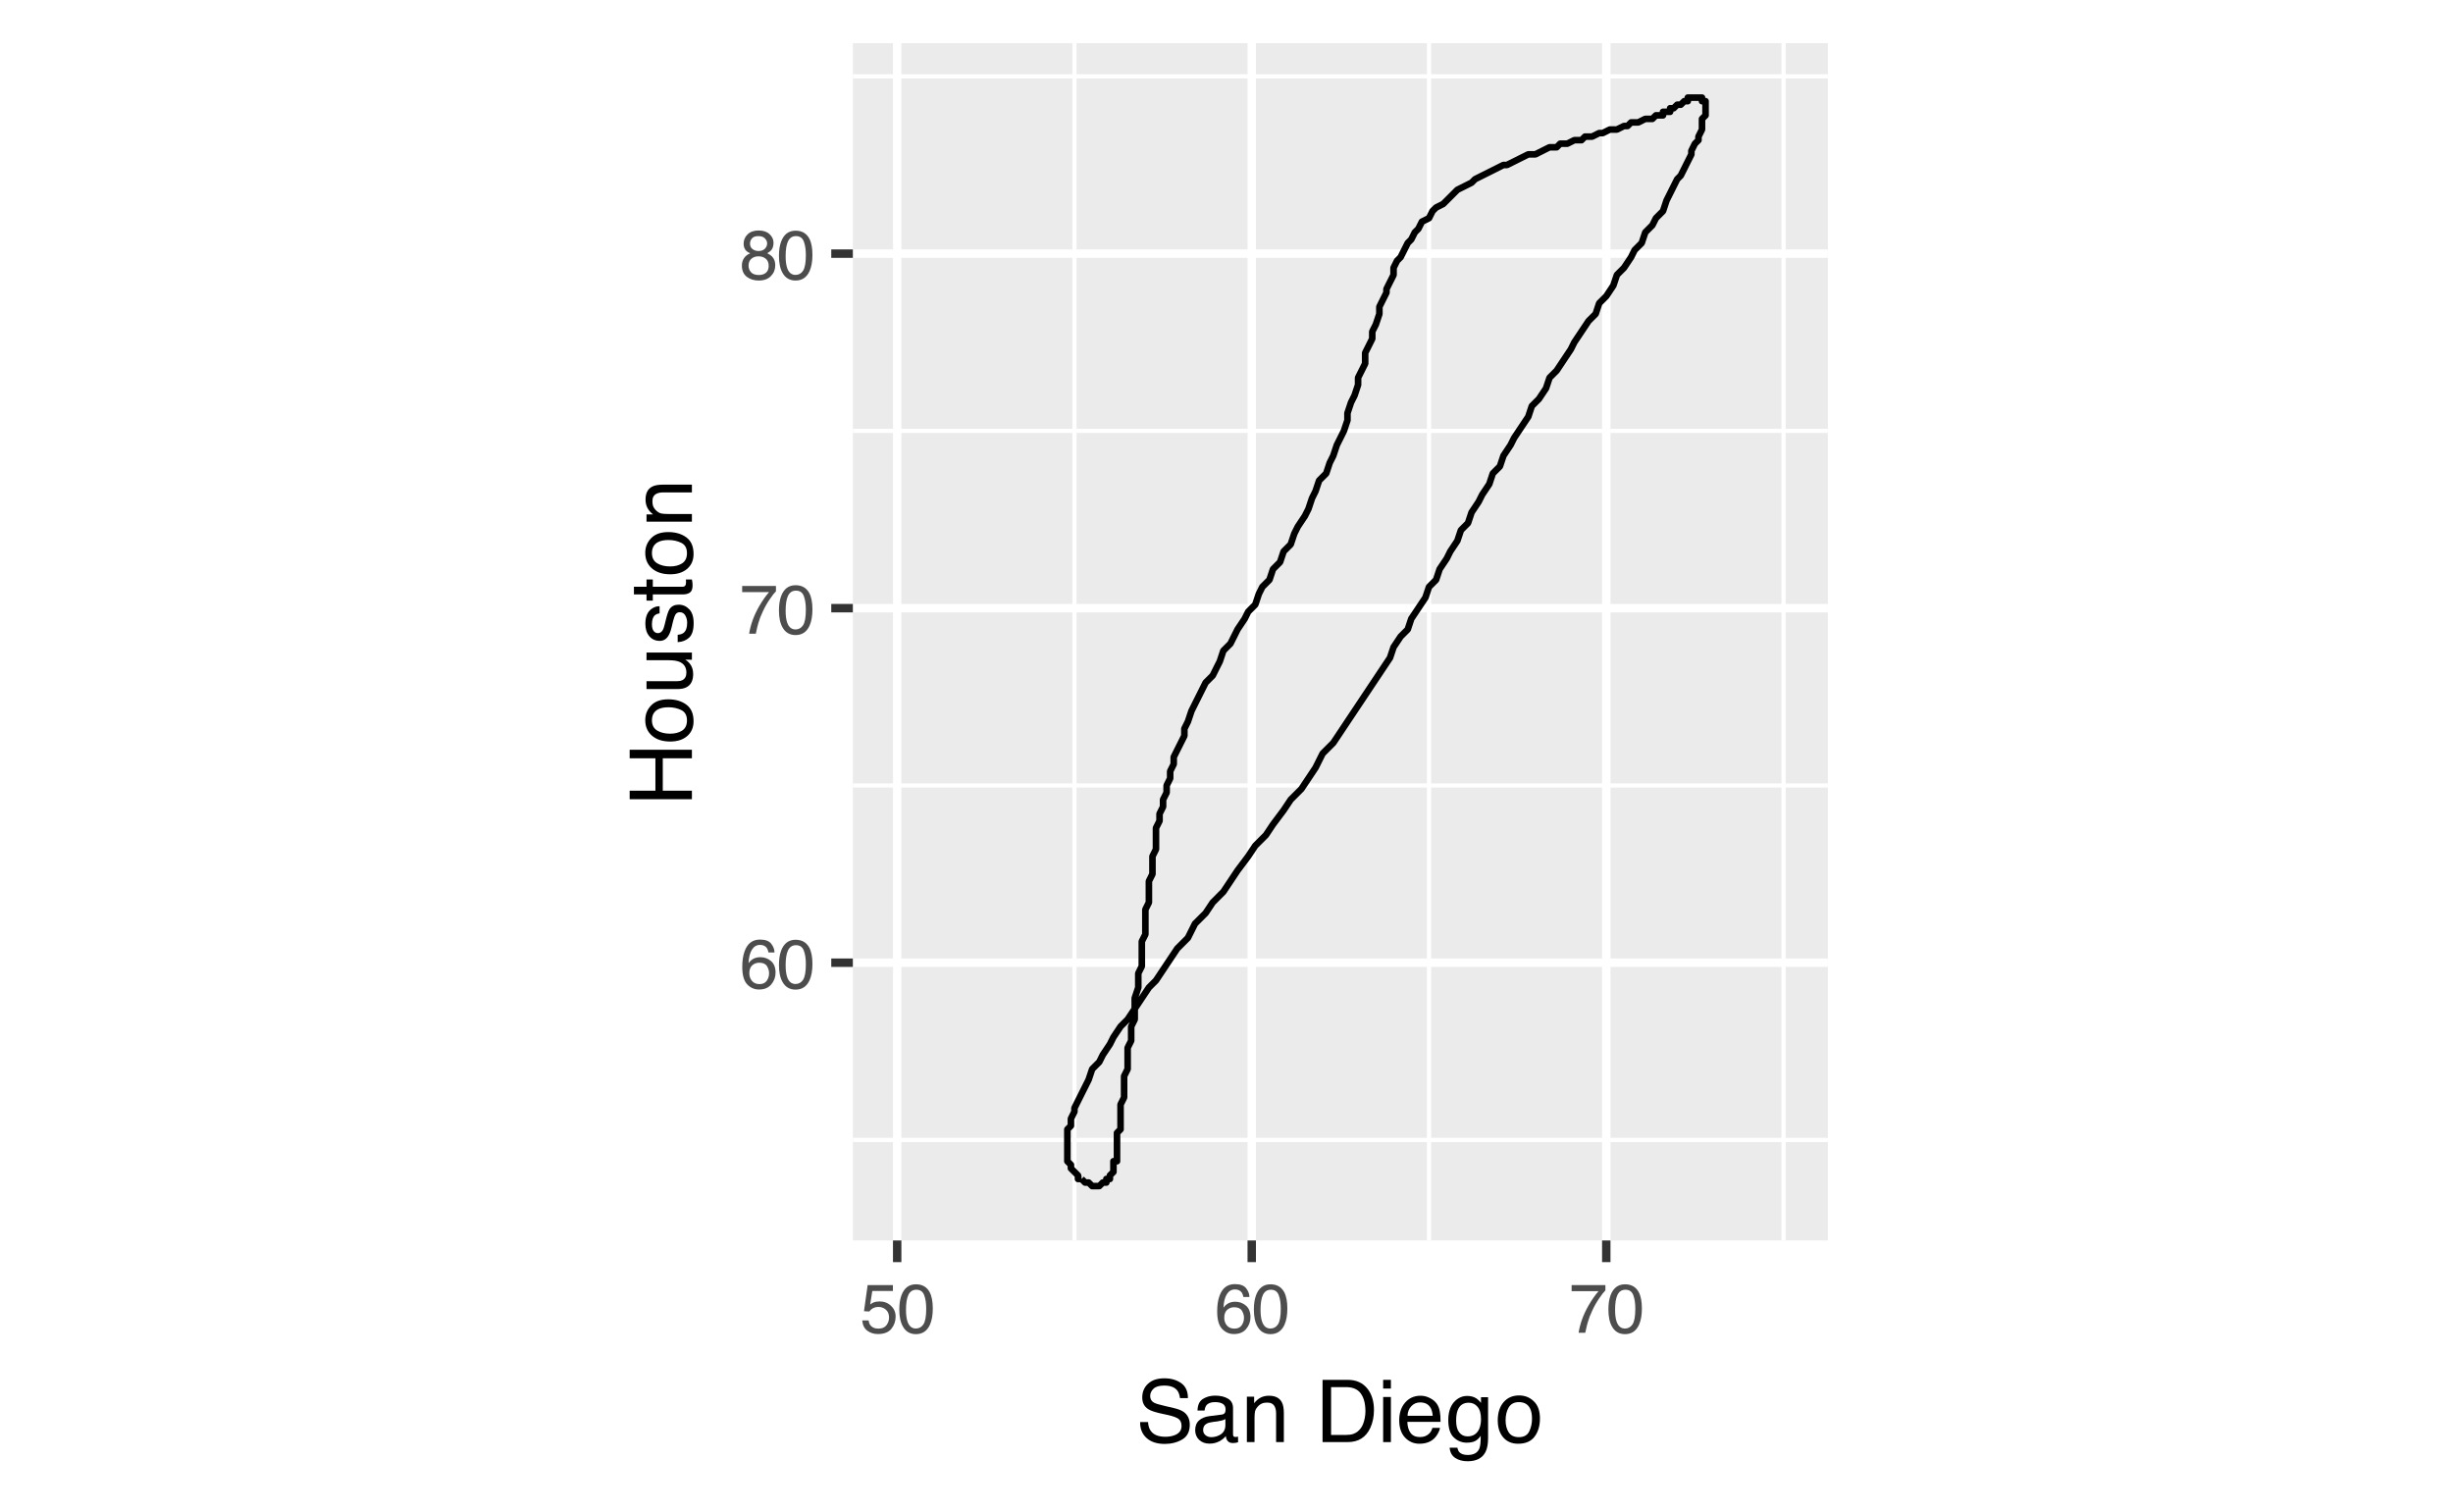
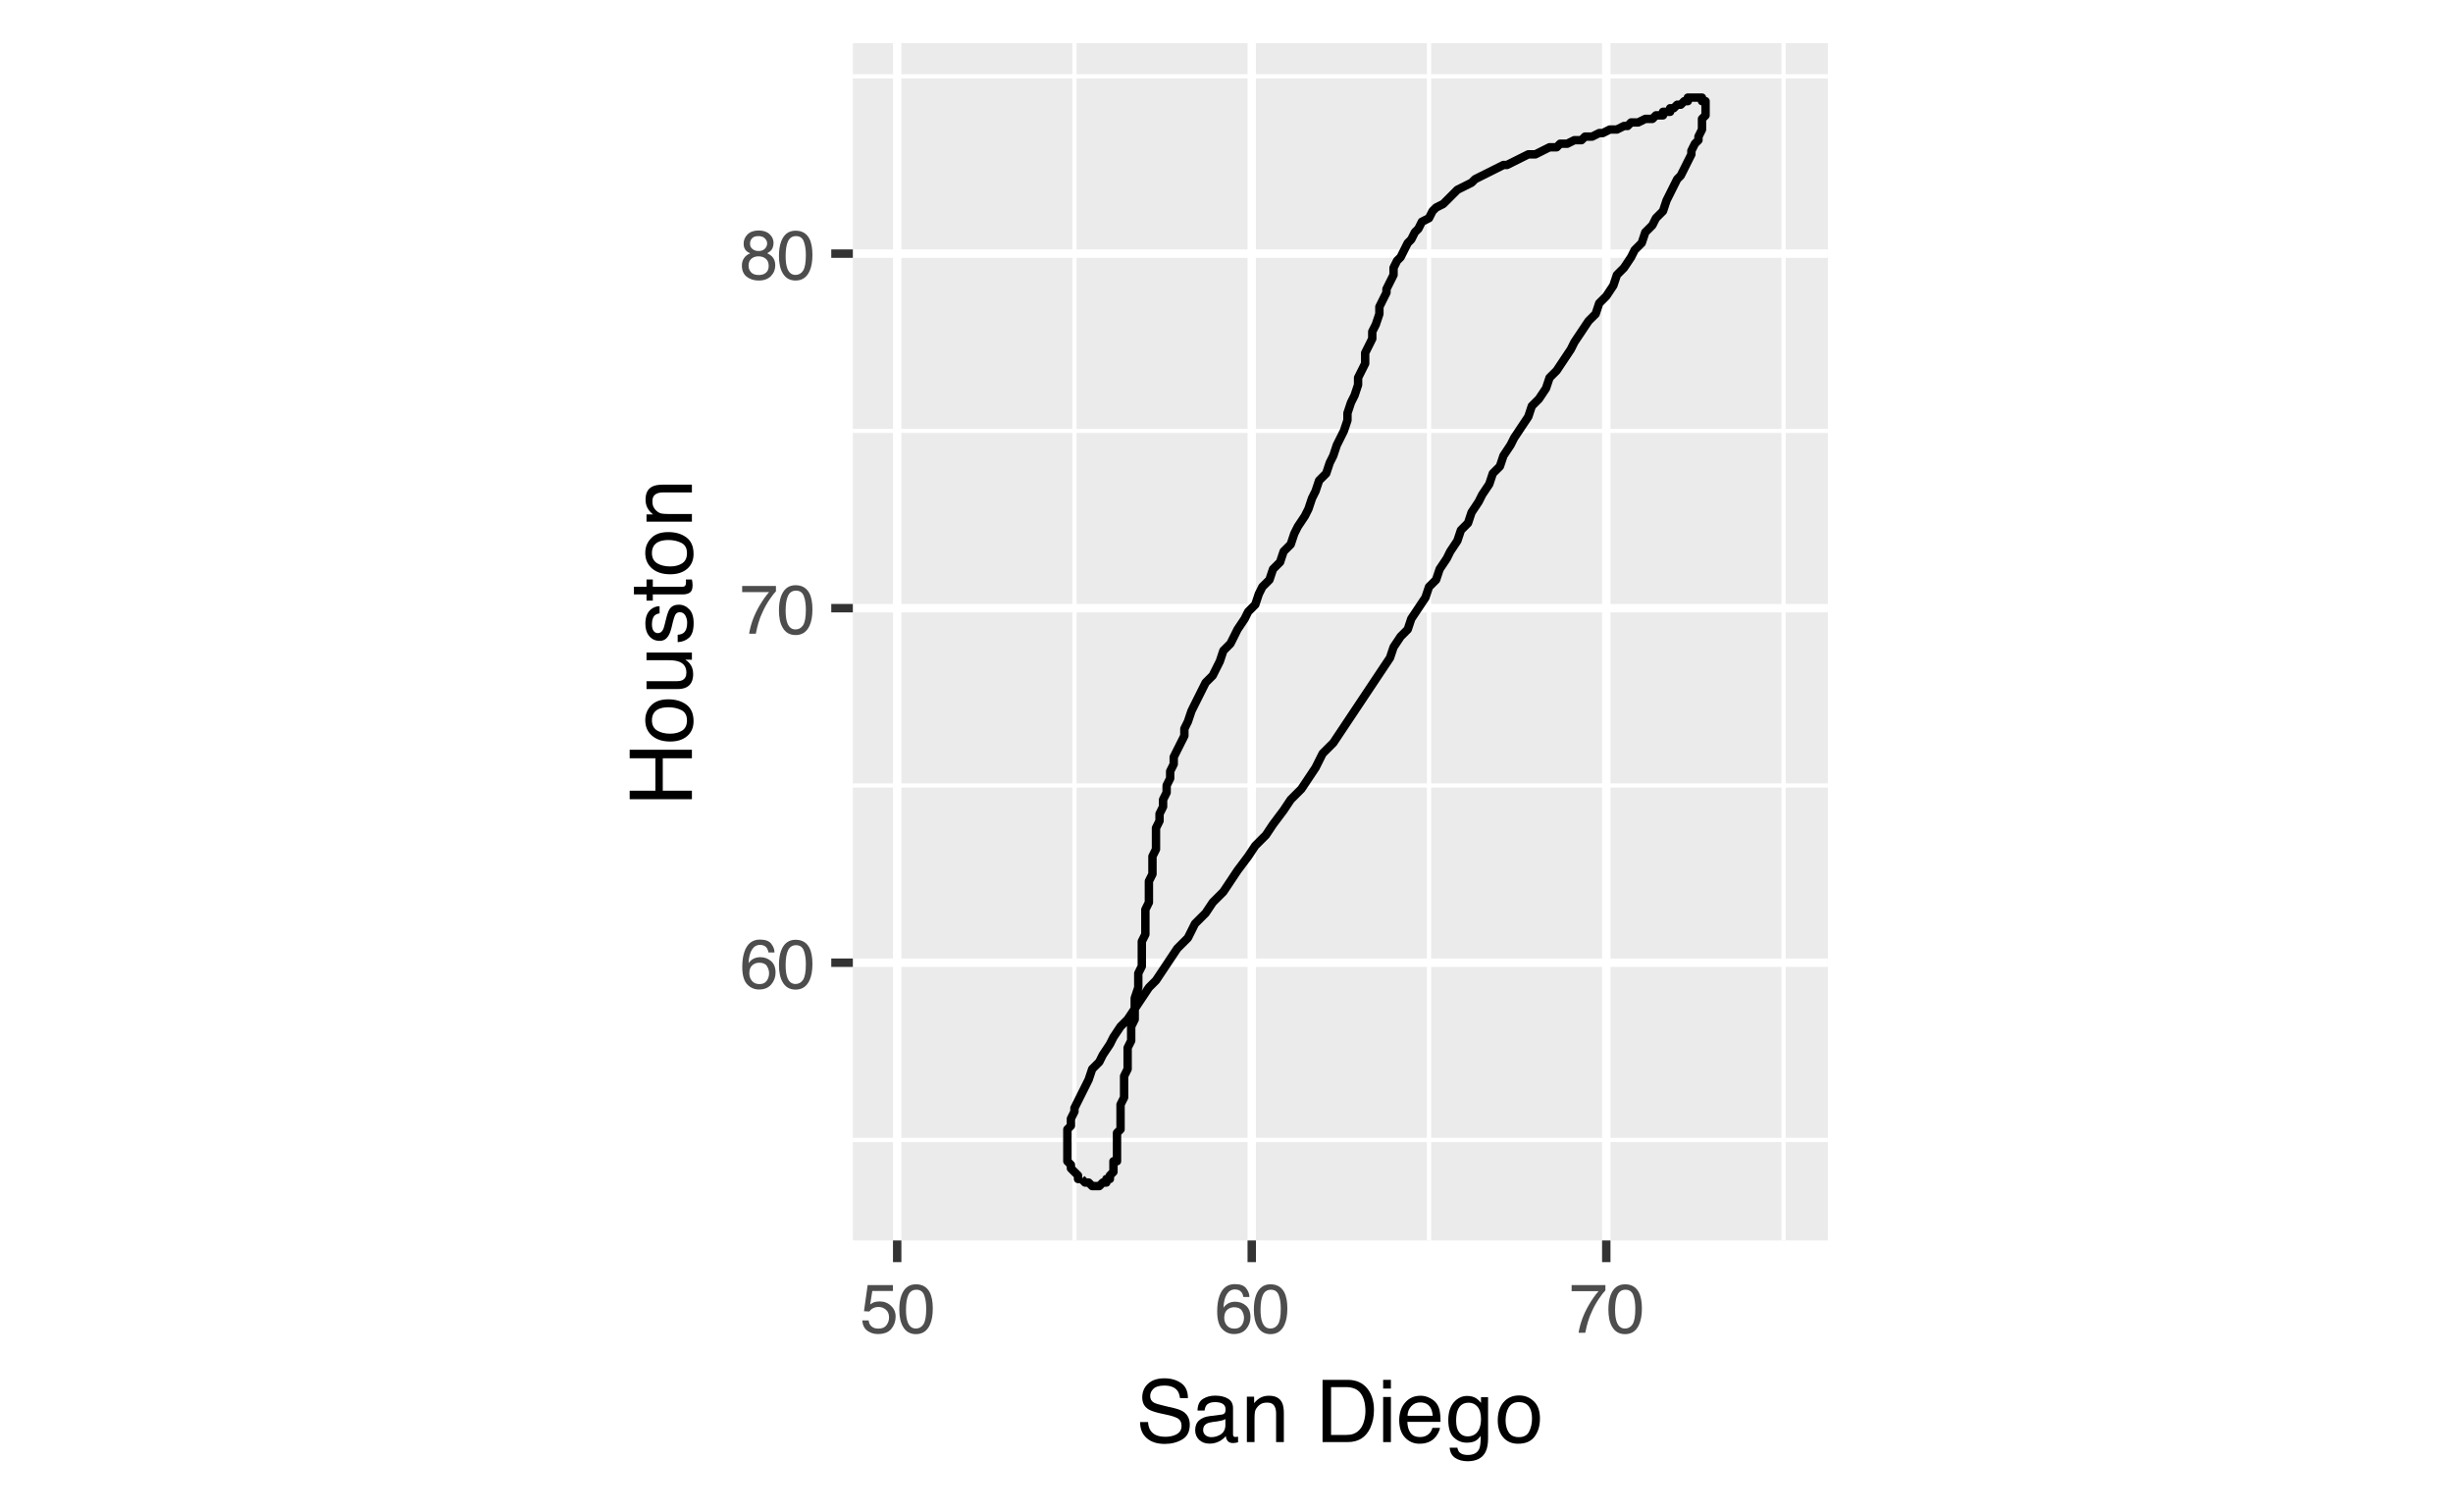
<svg xmlns="http://www.w3.org/2000/svg" xmlns:xlink="http://www.w3.org/1999/xlink" width="396" height="244" viewBox="0 0 396 244">
  <defs>
    <g>
      <g id="glyph-0-0">
        <path d="M 0.359 0 L 0.359 -8.031 L 6.734 -8.031 L 6.734 0 Z M 5.734 -1 L 5.734 -7.031 L 1.375 -7.031 L 1.375 -1 Z M 5.734 -1 " />
      </g>
      <g id="glyph-0-1">
        <path d="M 3.281 -7.859 C 4.156 -7.859 4.766 -7.629 5.109 -7.172 C 5.453 -6.723 5.625 -6.258 5.625 -5.781 L 4.656 -5.781 C 4.594 -6.094 4.5 -6.336 4.375 -6.516 C 4.133 -6.836 3.773 -7 3.297 -7 C 2.742 -7 2.305 -6.742 1.984 -6.234 C 1.66 -5.723 1.477 -4.992 1.438 -4.047 C 1.664 -4.379 1.953 -4.629 2.297 -4.797 C 2.609 -4.941 2.957 -5.016 3.344 -5.016 C 4 -5.016 4.57 -4.805 5.062 -4.391 C 5.551 -3.973 5.797 -3.348 5.797 -2.516 C 5.797 -1.797 5.562 -1.16 5.094 -0.609 C 4.633 -0.066 3.977 0.203 3.125 0.203 C 2.383 0.203 1.75 -0.07 1.219 -0.625 C 0.688 -1.188 0.422 -2.125 0.422 -3.438 C 0.422 -4.414 0.539 -5.242 0.781 -5.922 C 1.227 -7.211 2.062 -7.859 3.281 -7.859 Z M 3.203 -0.672 C 3.723 -0.672 4.109 -0.844 4.359 -1.188 C 4.617 -1.539 4.75 -1.953 4.75 -2.422 C 4.75 -2.828 4.633 -3.211 4.406 -3.578 C 4.176 -3.941 3.758 -4.125 3.156 -4.125 C 2.727 -4.125 2.352 -3.984 2.031 -3.703 C 1.719 -3.422 1.562 -2.992 1.562 -2.422 C 1.562 -1.93 1.707 -1.516 2 -1.172 C 2.289 -0.836 2.691 -0.672 3.203 -0.672 Z M 3.203 -0.672 " />
      </g>
      <g id="glyph-0-2">
        <path d="M 3.031 -7.828 C 4.039 -7.828 4.773 -7.41 5.234 -6.578 C 5.578 -5.93 5.75 -5.047 5.75 -3.922 C 5.75 -2.859 5.594 -1.977 5.281 -1.281 C 4.82 -0.281 4.07 0.219 3.031 0.219 C 2.082 0.219 1.379 -0.191 0.922 -1.016 C 0.535 -1.691 0.344 -2.609 0.344 -3.766 C 0.344 -4.648 0.457 -5.41 0.688 -6.047 C 1.125 -7.234 1.906 -7.828 3.031 -7.828 Z M 3.016 -0.688 C 3.523 -0.688 3.93 -0.91 4.234 -1.359 C 4.535 -1.816 4.688 -2.66 4.688 -3.891 C 4.688 -4.773 4.578 -5.504 4.359 -6.078 C 4.141 -6.66 3.719 -6.953 3.094 -6.953 C 2.508 -6.953 2.082 -6.676 1.812 -6.125 C 1.551 -5.582 1.422 -4.781 1.422 -3.719 C 1.422 -2.914 1.504 -2.273 1.672 -1.797 C 1.93 -1.055 2.379 -0.688 3.016 -0.688 Z M 3.016 -0.688 " />
      </g>
      <g id="glyph-0-3">
        <path d="M 5.859 -7.703 L 5.859 -6.844 C 5.609 -6.602 5.273 -6.176 4.859 -5.562 C 4.441 -4.957 4.07 -4.305 3.75 -3.609 C 3.426 -2.93 3.188 -2.312 3.031 -1.75 C 2.914 -1.383 2.773 -0.801 2.609 0 L 1.531 0 C 1.77 -1.5 2.316 -2.988 3.172 -4.469 C 3.672 -5.332 4.195 -6.082 4.75 -6.719 L 0.406 -6.719 L 0.406 -7.703 Z M 5.859 -7.703 " />
      </g>
      <g id="glyph-0-4">
        <path d="M 3.047 -4.547 C 3.484 -4.547 3.82 -4.664 4.062 -4.906 C 4.312 -5.156 4.438 -5.445 4.438 -5.781 C 4.438 -6.07 4.316 -6.336 4.078 -6.578 C 3.848 -6.828 3.492 -6.953 3.016 -6.953 C 2.535 -6.953 2.191 -6.828 1.984 -6.578 C 1.773 -6.336 1.672 -6.055 1.672 -5.734 C 1.672 -5.359 1.805 -5.066 2.078 -4.859 C 2.348 -4.648 2.672 -4.547 3.047 -4.547 Z M 3.109 -0.672 C 3.566 -0.672 3.941 -0.789 4.234 -1.031 C 4.535 -1.281 4.688 -1.648 4.688 -2.141 C 4.688 -2.648 4.531 -3.035 4.219 -3.297 C 3.914 -3.555 3.52 -3.688 3.031 -3.688 C 2.562 -3.688 2.176 -3.551 1.875 -3.281 C 1.582 -3.02 1.438 -2.648 1.438 -2.172 C 1.438 -1.766 1.57 -1.41 1.844 -1.109 C 2.113 -0.816 2.535 -0.672 3.109 -0.672 Z M 1.703 -4.172 C 1.43 -4.285 1.219 -4.422 1.062 -4.578 C 0.781 -4.867 0.641 -5.25 0.641 -5.719 C 0.641 -6.301 0.848 -6.801 1.266 -7.219 C 1.691 -7.645 2.289 -7.859 3.062 -7.859 C 3.82 -7.859 4.41 -7.66 4.828 -7.266 C 5.254 -6.867 5.469 -6.406 5.469 -5.875 C 5.469 -5.383 5.348 -4.988 5.109 -4.688 C 4.961 -4.52 4.742 -4.352 4.453 -4.188 C 4.773 -4.031 5.031 -3.859 5.219 -3.672 C 5.57 -3.305 5.75 -2.832 5.75 -2.25 C 5.75 -1.562 5.516 -0.977 5.047 -0.5 C 4.586 -0.02 3.93 0.219 3.078 0.219 C 2.316 0.219 1.672 0.016 1.141 -0.391 C 0.617 -0.805 0.359 -1.41 0.359 -2.203 C 0.359 -2.66 0.473 -3.055 0.703 -3.391 C 0.93 -3.734 1.266 -3.992 1.703 -4.172 Z M 1.703 -4.172 " />
      </g>
      <g id="glyph-0-5">
        <path d="M 1.391 -2 C 1.453 -1.438 1.711 -1.047 2.172 -0.828 C 2.398 -0.723 2.664 -0.672 2.969 -0.672 C 3.551 -0.672 3.984 -0.852 4.266 -1.219 C 4.547 -1.594 4.688 -2.008 4.688 -2.469 C 4.688 -3.008 4.52 -3.426 4.188 -3.719 C 3.852 -4.02 3.457 -4.172 3 -4.172 C 2.656 -4.172 2.359 -4.102 2.109 -3.969 C 1.867 -3.844 1.664 -3.664 1.5 -3.438 L 0.641 -3.484 L 1.234 -7.703 L 5.312 -7.703 L 5.312 -6.75 L 1.984 -6.75 L 1.641 -4.578 C 1.828 -4.711 2.004 -4.816 2.172 -4.891 C 2.461 -5.004 2.797 -5.062 3.172 -5.062 C 3.891 -5.062 4.5 -4.828 5 -4.359 C 5.5 -3.898 5.75 -3.316 5.75 -2.609 C 5.75 -1.867 5.52 -1.211 5.062 -0.641 C 4.602 -0.078 3.875 0.203 2.875 0.203 C 2.238 0.203 1.676 0.023 1.188 -0.328 C 0.695 -0.691 0.422 -1.25 0.359 -2 Z M 1.391 -2 " />
      </g>
      <g id="glyph-1-0">
        <path d="M 0.453 0 L 0.453 -10.047 L 8.422 -10.047 L 8.422 0 Z M 7.172 -1.266 L 7.172 -8.781 L 1.703 -8.781 L 1.703 -1.266 Z M 7.172 -1.266 " />
      </g>
      <g id="glyph-1-1">
        <path d="M 1.953 -3.234 C 1.984 -2.672 2.117 -2.211 2.359 -1.859 C 2.805 -1.191 3.602 -0.859 4.75 -0.859 C 5.258 -0.859 5.723 -0.93 6.141 -1.078 C 6.953 -1.359 7.359 -1.863 7.359 -2.594 C 7.359 -3.133 7.188 -3.523 6.844 -3.766 C 6.5 -3.992 5.957 -4.191 5.219 -4.359 L 3.859 -4.656 C 2.961 -4.863 2.332 -5.086 1.969 -5.328 C 1.332 -5.742 1.016 -6.367 1.016 -7.203 C 1.016 -8.109 1.328 -8.848 1.953 -9.422 C 2.578 -10.004 3.457 -10.297 4.594 -10.297 C 5.656 -10.297 6.551 -10.039 7.281 -9.531 C 8.02 -9.02 8.391 -8.207 8.391 -7.094 L 7.109 -7.094 C 7.035 -7.633 6.891 -8.047 6.672 -8.328 C 6.254 -8.859 5.551 -9.125 4.562 -9.125 C 3.758 -9.125 3.18 -8.953 2.828 -8.609 C 2.473 -8.273 2.297 -7.883 2.297 -7.438 C 2.297 -6.945 2.504 -6.586 2.922 -6.359 C 3.191 -6.211 3.801 -6.031 4.75 -5.812 L 6.156 -5.484 C 6.832 -5.328 7.352 -5.117 7.719 -4.859 C 8.363 -4.391 8.688 -3.707 8.688 -2.812 C 8.688 -1.695 8.281 -0.898 7.469 -0.422 C 6.656 0.055 5.719 0.297 4.656 0.297 C 3.406 0.297 2.426 -0.02 1.719 -0.656 C 1.008 -1.289 0.66 -2.148 0.672 -3.234 Z M 4.703 -10.312 Z M 4.703 -10.312 " />
      </g>
      <g id="glyph-1-2">
        <path d="M 1.844 -1.953 C 1.844 -1.598 1.973 -1.316 2.234 -1.109 C 2.492 -0.898 2.801 -0.797 3.156 -0.797 C 3.594 -0.797 4.016 -0.895 4.422 -1.094 C 5.098 -1.426 5.438 -1.973 5.438 -2.734 L 5.438 -3.719 C 5.289 -3.625 5.098 -3.547 4.859 -3.484 C 4.617 -3.422 4.383 -3.375 4.156 -3.344 L 3.422 -3.25 C 2.973 -3.195 2.633 -3.102 2.406 -2.969 C 2.031 -2.758 1.844 -2.422 1.844 -1.953 Z M 4.828 -4.438 C 5.109 -4.469 5.297 -4.586 5.391 -4.797 C 5.441 -4.898 5.469 -5.055 5.469 -5.266 C 5.469 -5.68 5.316 -5.984 5.016 -6.172 C 4.723 -6.359 4.301 -6.453 3.75 -6.453 C 3.102 -6.453 2.645 -6.281 2.375 -5.938 C 2.227 -5.75 2.129 -5.469 2.078 -5.094 L 0.938 -5.094 C 0.957 -5.988 1.25 -6.613 1.812 -6.969 C 2.375 -7.32 3.031 -7.5 3.781 -7.5 C 4.633 -7.5 5.332 -7.332 5.875 -7 C 6.406 -6.676 6.672 -6.164 6.672 -5.469 L 6.672 -1.266 C 6.672 -1.129 6.695 -1.02 6.75 -0.938 C 6.801 -0.863 6.91 -0.828 7.078 -0.828 C 7.141 -0.828 7.203 -0.832 7.266 -0.844 C 7.336 -0.852 7.41 -0.863 7.484 -0.875 L 7.484 0.031 C 7.297 0.082 7.148 0.113 7.047 0.125 C 6.941 0.145 6.805 0.156 6.641 0.156 C 6.211 0.156 5.906 0.004 5.719 -0.297 C 5.613 -0.453 5.539 -0.676 5.5 -0.969 C 5.25 -0.645 4.891 -0.359 4.422 -0.109 C 3.953 0.129 3.438 0.25 2.875 0.25 C 2.195 0.25 1.641 0.047 1.203 -0.359 C 0.773 -0.773 0.562 -1.297 0.562 -1.922 C 0.562 -2.598 0.77 -3.125 1.188 -3.5 C 1.613 -3.875 2.172 -4.102 2.859 -4.188 Z M 3.812 -7.5 Z M 3.812 -7.5 " />
      </g>
      <g id="glyph-1-3">
        <path d="M 0.906 -7.328 L 2.078 -7.328 L 2.078 -6.281 C 2.422 -6.707 2.785 -7.016 3.172 -7.203 C 3.555 -7.391 3.988 -7.484 4.469 -7.484 C 5.5 -7.484 6.195 -7.125 6.562 -6.406 C 6.77 -6 6.875 -5.43 6.875 -4.703 L 6.875 0 L 5.625 0 L 5.625 -4.609 C 5.625 -5.055 5.555 -5.414 5.422 -5.688 C 5.203 -6.145 4.805 -6.375 4.234 -6.375 C 3.941 -6.375 3.703 -6.348 3.516 -6.297 C 3.18 -6.191 2.883 -5.988 2.625 -5.688 C 2.414 -5.445 2.281 -5.195 2.219 -4.938 C 2.164 -4.676 2.141 -4.305 2.141 -3.828 L 2.141 0 L 0.906 0 Z M 3.797 -7.5 Z M 3.797 -7.5 " />
      </g>
      <g id="glyph-1-4">
</g>
      <g id="glyph-1-5">
        <path d="M 4.922 -1.156 C 5.379 -1.156 5.758 -1.207 6.062 -1.312 C 6.582 -1.488 7.016 -1.828 7.359 -2.328 C 7.629 -2.734 7.82 -3.254 7.938 -3.891 C 8.008 -4.266 8.047 -4.613 8.047 -4.938 C 8.047 -6.188 7.797 -7.156 7.297 -7.844 C 6.805 -8.531 6.008 -8.875 4.906 -8.875 L 2.5 -8.875 L 2.5 -1.156 Z M 1.125 -10.047 L 5.203 -10.047 C 6.578 -10.047 7.645 -9.555 8.406 -8.578 C 9.082 -7.691 9.422 -6.555 9.422 -5.172 C 9.422 -4.109 9.223 -3.145 8.828 -2.281 C 8.117 -0.758 6.906 0 5.188 0 L 1.125 0 Z M 1.125 -10.047 " />
      </g>
      <g id="glyph-1-6">
        <path d="M 0.906 -7.281 L 2.156 -7.281 L 2.156 0 L 0.906 0 Z M 0.906 -10.047 L 2.156 -10.047 L 2.156 -8.641 L 0.906 -8.641 Z M 0.906 -10.047 " />
      </g>
      <g id="glyph-1-7">
        <path d="M 3.953 -7.484 C 4.473 -7.484 4.973 -7.359 5.453 -7.109 C 5.941 -6.867 6.316 -6.555 6.578 -6.172 C 6.828 -5.805 6.988 -5.375 7.062 -4.875 C 7.133 -4.539 7.172 -4.004 7.172 -3.266 L 1.812 -3.266 C 1.832 -2.523 2.004 -1.93 2.328 -1.484 C 2.66 -1.035 3.172 -0.812 3.859 -0.812 C 4.504 -0.812 5.02 -1.02 5.406 -1.438 C 5.625 -1.688 5.773 -1.973 5.859 -2.297 L 7.078 -2.297 C 7.047 -2.023 6.938 -1.723 6.75 -1.391 C 6.57 -1.066 6.375 -0.801 6.156 -0.594 C 5.781 -0.227 5.316 0.02 4.766 0.156 C 4.473 0.227 4.141 0.266 3.766 0.266 C 2.848 0.266 2.07 -0.066 1.438 -0.734 C 0.812 -1.398 0.5 -2.328 0.5 -3.516 C 0.5 -4.691 0.816 -5.645 1.453 -6.375 C 2.086 -7.113 2.922 -7.484 3.953 -7.484 Z M 5.906 -4.25 C 5.863 -4.781 5.75 -5.207 5.562 -5.531 C 5.227 -6.113 4.664 -6.406 3.875 -6.406 C 3.312 -6.406 2.836 -6.203 2.453 -5.797 C 2.066 -5.391 1.863 -4.875 1.844 -4.25 Z M 3.828 -7.5 Z M 3.828 -7.5 " />
      </g>
      <g id="glyph-1-8">
        <path d="M 3.484 -7.453 C 4.055 -7.453 4.555 -7.312 4.984 -7.031 C 5.223 -6.863 5.461 -6.629 5.703 -6.328 L 5.703 -7.25 L 6.844 -7.25 L 6.844 -0.594 C 6.844 0.332 6.703 1.066 6.422 1.609 C 5.91 2.598 4.945 3.094 3.531 3.094 C 2.75 3.094 2.086 2.914 1.547 2.562 C 1.004 2.207 0.703 1.656 0.641 0.906 L 1.891 0.906 C 1.953 1.238 2.07 1.492 2.25 1.672 C 2.531 1.941 2.969 2.078 3.562 2.078 C 4.508 2.078 5.129 1.742 5.422 1.078 C 5.586 0.691 5.664 -0.004 5.656 -1.016 C 5.406 -0.641 5.109 -0.359 4.766 -0.172 C 4.422 0.004 3.961 0.094 3.391 0.094 C 2.598 0.094 1.906 -0.188 1.312 -0.75 C 0.719 -1.312 0.422 -2.242 0.422 -3.547 C 0.422 -4.773 0.719 -5.734 1.312 -6.422 C 1.914 -7.109 2.641 -7.453 3.484 -7.453 Z M 5.703 -3.688 C 5.703 -4.594 5.516 -5.266 5.141 -5.703 C 4.766 -6.141 4.289 -6.359 3.719 -6.359 C 2.844 -6.359 2.25 -5.953 1.938 -5.141 C 1.77 -4.711 1.688 -4.148 1.688 -3.453 C 1.688 -2.617 1.852 -1.988 2.188 -1.562 C 2.52 -1.133 2.969 -0.922 3.531 -0.922 C 4.414 -0.922 5.039 -1.316 5.406 -2.109 C 5.602 -2.566 5.703 -3.094 5.703 -3.688 Z M 3.625 -7.5 Z M 3.625 -7.5 " />
      </g>
      <g id="glyph-1-9">
        <path d="M 3.812 -0.797 C 4.625 -0.797 5.18 -1.102 5.484 -1.719 C 5.785 -2.332 5.938 -3.02 5.938 -3.781 C 5.938 -4.469 5.828 -5.023 5.609 -5.453 C 5.266 -6.117 4.672 -6.453 3.828 -6.453 C 3.066 -6.453 2.516 -6.164 2.172 -5.594 C 1.836 -5.02 1.672 -4.328 1.672 -3.516 C 1.672 -2.742 1.836 -2.098 2.172 -1.578 C 2.516 -1.055 3.062 -0.797 3.812 -0.797 Z M 3.859 -7.531 C 4.797 -7.531 5.586 -7.211 6.234 -6.578 C 6.891 -5.953 7.219 -5.031 7.219 -3.812 C 7.219 -2.633 6.93 -1.66 6.359 -0.891 C 5.785 -0.117 4.895 0.266 3.688 0.266 C 2.688 0.266 1.891 -0.07 1.297 -0.75 C 0.703 -1.438 0.406 -2.352 0.406 -3.5 C 0.406 -4.727 0.719 -5.707 1.344 -6.438 C 1.969 -7.164 2.805 -7.531 3.859 -7.531 Z M 3.812 -7.5 Z M 3.812 -7.5 " />
      </g>
      <g id="glyph-2-0">
        <path d="M 0 -0.453 L -10.047 -0.453 L -10.047 -8.422 L 0 -8.422 Z M -1.266 -7.172 L -8.781 -7.172 L -8.781 -1.703 L -1.266 -1.703 Z M -1.266 -7.172 " />
      </g>
      <g id="glyph-2-1">
        <path d="M -10.047 -1.094 L -10.047 -2.469 L -5.891 -2.469 L -5.891 -7.703 L -10.047 -7.703 L -10.047 -9.078 L 0 -9.078 L 0 -7.703 L -4.703 -7.703 L -4.703 -2.469 L 0 -2.469 L 0 -1.094 Z M -10.047 -1.094 " />
      </g>
      <g id="glyph-2-2">
        <path d="M -0.797 -3.812 C -0.797 -4.625 -1.102 -5.18 -1.719 -5.484 C -2.332 -5.785 -3.02 -5.938 -3.781 -5.938 C -4.469 -5.938 -5.023 -5.828 -5.453 -5.609 C -6.117 -5.266 -6.453 -4.672 -6.453 -3.828 C -6.453 -3.066 -6.164 -2.516 -5.594 -2.172 C -5.02 -1.836 -4.328 -1.672 -3.516 -1.672 C -2.742 -1.672 -2.098 -1.836 -1.578 -2.172 C -1.055 -2.516 -0.797 -3.062 -0.797 -3.812 Z M -7.531 -3.859 C -7.531 -4.797 -7.211 -5.586 -6.578 -6.234 C -5.953 -6.891 -5.031 -7.219 -3.812 -7.219 C -2.633 -7.219 -1.66 -6.93 -0.891 -6.359 C -0.117 -5.785 0.266 -4.895 0.266 -3.688 C 0.266 -2.688 -0.07 -1.891 -0.75 -1.297 C -1.438 -0.703 -2.352 -0.406 -3.5 -0.406 C -4.727 -0.406 -5.707 -0.719 -6.438 -1.344 C -7.164 -1.969 -7.531 -2.805 -7.531 -3.859 Z M -7.5 -3.812 Z M -7.5 -3.812 " />
      </g>
      <g id="glyph-2-3">
        <path d="M -7.328 -2.141 L -2.469 -2.141 C -2.094 -2.141 -1.785 -2.195 -1.547 -2.312 C -1.109 -2.531 -0.891 -2.938 -0.891 -3.531 C -0.891 -4.383 -1.27 -4.969 -2.031 -5.281 C -2.445 -5.445 -3.008 -5.531 -3.719 -5.531 L -7.328 -5.531 L -7.328 -6.766 L 0 -6.766 L 0 -5.609 L -1.078 -5.625 C -0.797 -5.457 -0.562 -5.258 -0.375 -5.031 C 0.008 -4.562 0.203 -3.988 0.203 -3.312 C 0.203 -2.27 -0.145 -1.562 -0.844 -1.188 C -1.219 -0.977 -1.719 -0.875 -2.344 -0.875 L -7.328 -0.875 Z M -7.5 -3.828 Z M -7.5 -3.828 " />
      </g>
      <g id="glyph-2-4">
        <path d="M -2.297 -1.641 C -1.891 -1.672 -1.578 -1.77 -1.359 -1.938 C -0.961 -2.25 -0.766 -2.789 -0.766 -3.562 C -0.766 -4.008 -0.863 -4.406 -1.062 -4.75 C -1.258 -5.102 -1.562 -5.281 -1.969 -5.281 C -2.289 -5.281 -2.531 -5.141 -2.688 -4.859 C -2.789 -4.68 -2.91 -4.332 -3.047 -3.812 L -3.281 -2.828 C -3.438 -2.203 -3.613 -1.742 -3.812 -1.453 C -4.145 -0.922 -4.602 -0.656 -5.188 -0.656 C -5.883 -0.656 -6.445 -0.906 -6.875 -1.406 C -7.301 -1.906 -7.516 -2.578 -7.516 -3.422 C -7.516 -4.523 -7.191 -5.316 -6.547 -5.797 C -6.129 -6.109 -5.688 -6.258 -5.219 -6.25 L -5.219 -5.094 C -5.5 -5.062 -5.75 -4.961 -5.969 -4.797 C -6.289 -4.516 -6.453 -4.023 -6.453 -3.328 C -6.453 -2.859 -6.363 -2.504 -6.188 -2.266 C -6.008 -2.023 -5.773 -1.906 -5.484 -1.906 C -5.172 -1.906 -4.914 -2.062 -4.719 -2.375 C -4.602 -2.562 -4.504 -2.832 -4.422 -3.188 L -4.219 -4 C -4.008 -4.883 -3.805 -5.477 -3.609 -5.781 C -3.285 -6.258 -2.789 -6.5 -2.125 -6.5 C -1.469 -6.5 -0.898 -6.25 -0.422 -5.75 C 0.047 -5.258 0.281 -4.508 0.281 -3.5 C 0.281 -2.406 0.035 -1.629 -0.453 -1.172 C -0.953 -0.723 -1.566 -0.484 -2.297 -0.453 Z M -7.5 -3.453 Z M -7.5 -3.453 " />
      </g>
      <g id="glyph-2-5">
        <path d="M -9.359 -1.156 L -9.359 -2.391 L -7.328 -2.391 L -7.328 -3.562 L -6.312 -3.562 L -6.312 -2.391 L -1.531 -2.391 C -1.281 -2.391 -1.113 -2.477 -1.031 -2.656 C -0.977 -2.75 -0.953 -2.906 -0.953 -3.125 C -0.953 -3.188 -0.953 -3.25 -0.953 -3.312 C -0.953 -3.383 -0.957 -3.469 -0.969 -3.562 L 0 -3.562 C 0.039 -3.414 0.066 -3.266 0.078 -3.109 C 0.098 -2.961 0.109 -2.801 0.109 -2.625 C 0.109 -2.051 -0.035 -1.66 -0.328 -1.453 C -0.617 -1.254 -1 -1.156 -1.469 -1.156 L -6.312 -1.156 L -6.312 -0.156 L -7.328 -0.156 L -7.328 -1.156 Z M -9.359 -1.156 " />
      </g>
      <g id="glyph-2-6">
        <path d="M -7.328 -0.906 L -7.328 -2.078 L -6.281 -2.078 C -6.707 -2.422 -7.016 -2.785 -7.203 -3.172 C -7.391 -3.555 -7.484 -3.988 -7.484 -4.469 C -7.484 -5.5 -7.125 -6.195 -6.406 -6.562 C -6 -6.77 -5.43 -6.875 -4.703 -6.875 L 0 -6.875 L 0 -5.625 L -4.609 -5.625 C -5.055 -5.625 -5.414 -5.555 -5.688 -5.422 C -6.145 -5.203 -6.375 -4.805 -6.375 -4.234 C -6.375 -3.941 -6.348 -3.703 -6.297 -3.516 C -6.191 -3.18 -5.988 -2.883 -5.688 -2.625 C -5.445 -2.414 -5.195 -2.281 -4.938 -2.219 C -4.676 -2.164 -4.305 -2.141 -3.828 -2.141 L 0 -2.141 L 0 -0.906 Z M -7.5 -3.797 Z M -7.5 -3.797 " />
      </g>
    </g>
    <clipPath id="clip-0">
      <path clip-rule="nonzero" d="M 93.945 0 L 302.059 0 L 302.059 244 L 93.945 244 Z M 93.945 0 " />
    </clipPath>
    <clipPath id="clip-1">
      <path clip-rule="nonzero" d="M 137.68 6.973 L 295.082 6.973 L 295.082 200.262 L 137.68 200.262 Z M 137.68 6.973 " />
    </clipPath>
    <clipPath id="clip-2">
      <path clip-rule="nonzero" d="M 137.68 183 L 295.082 183 L 295.082 185 L 137.68 185 Z M 137.68 183 " />
    </clipPath>
    <clipPath id="clip-3">
      <path clip-rule="nonzero" d="M 137.68 126 L 295.082 126 L 295.082 128 L 137.68 128 Z M 137.68 126 " />
    </clipPath>
    <clipPath id="clip-4">
      <path clip-rule="nonzero" d="M 137.68 69 L 295.082 69 L 295.082 70 L 137.68 70 Z M 137.68 69 " />
    </clipPath>
    <clipPath id="clip-5">
      <path clip-rule="nonzero" d="M 137.68 11 L 295.082 11 L 295.082 13 L 137.68 13 Z M 137.68 11 " />
    </clipPath>
    <clipPath id="clip-6">
      <path clip-rule="nonzero" d="M 173 6.973 L 174 6.973 L 174 200.262 L 173 200.262 Z M 173 6.973 " />
    </clipPath>
    <clipPath id="clip-7">
      <path clip-rule="nonzero" d="M 230 6.973 L 232 6.973 L 232 200.262 L 230 200.262 Z M 230 6.973 " />
    </clipPath>
    <clipPath id="clip-8">
      <path clip-rule="nonzero" d="M 287 6.973 L 289 6.973 L 289 200.262 L 287 200.262 Z M 287 6.973 " />
    </clipPath>
    <clipPath id="clip-9">
      <path clip-rule="nonzero" d="M 137.68 154 L 295.082 154 L 295.082 157 L 137.68 157 Z M 137.68 154 " />
    </clipPath>
    <clipPath id="clip-10">
      <path clip-rule="nonzero" d="M 137.68 97 L 295.082 97 L 295.082 99 L 137.68 99 Z M 137.68 97 " />
    </clipPath>
    <clipPath id="clip-11">
      <path clip-rule="nonzero" d="M 137.68 40 L 295.082 40 L 295.082 42 L 137.68 42 Z M 137.68 40 " />
    </clipPath>
    <clipPath id="clip-12">
      <path clip-rule="nonzero" d="M 144 6.973 L 146 6.973 L 146 200.262 L 144 200.262 Z M 144 6.973 " />
    </clipPath>
    <clipPath id="clip-13">
      <path clip-rule="nonzero" d="M 201 6.973 L 203 6.973 L 203 200.262 L 201 200.262 Z M 201 6.973 " />
    </clipPath>
    <clipPath id="clip-14">
      <path clip-rule="nonzero" d="M 258 6.973 L 260 6.973 L 260 200.262 L 258 200.262 Z M 258 6.973 " />
    </clipPath>
  </defs>
  <rect x="-39.6" y="-24.4" width="475.2" height="292.8" fill="rgb(100%, 100%, 100%)" fill-opacity="1" />
  <g clip-path="url(#clip-0)">
    <path fill-rule="nonzero" fill="rgb(100%, 100%, 100%)" fill-opacity="1" stroke-width="1.358" stroke-linecap="round" stroke-linejoin="round" stroke="rgb(100%, 100%, 100%)" stroke-opacity="1" stroke-miterlimit="10" d="M 93.945 244 L 302.059 244 L 302.059 0 L 93.945 0 Z M 93.945 244 " />
  </g>
  <g clip-path="url(#clip-1)">
    <path fill-rule="nonzero" fill="rgb(92.157%, 92.157%, 92.157%)" fill-opacity="1" d="M 137.68 200.262 L 295.082 200.262 L 295.082 6.973 L 137.68 6.973 Z M 137.68 200.262 " />
  </g>
  <g clip-path="url(#clip-2)">
    <path fill="none" stroke-width="0.679" stroke-linecap="butt" stroke-linejoin="round" stroke="rgb(100%, 100%, 100%)" stroke-opacity="1" stroke-miterlimit="10" d="M 137.68 184.035 L 295.082 184.035 " />
  </g>
  <g clip-path="url(#clip-3)">
    <path fill="none" stroke-width="0.679" stroke-linecap="butt" stroke-linejoin="round" stroke="rgb(100%, 100%, 100%)" stroke-opacity="1" stroke-miterlimit="10" d="M 137.68 126.801 L 295.082 126.801 " />
  </g>
  <g clip-path="url(#clip-4)">
    <path fill="none" stroke-width="0.679" stroke-linecap="butt" stroke-linejoin="round" stroke="rgb(100%, 100%, 100%)" stroke-opacity="1" stroke-miterlimit="10" d="M 137.68 69.562 L 295.082 69.562 " />
  </g>
  <g clip-path="url(#clip-5)">
    <path fill="none" stroke-width="0.679" stroke-linecap="butt" stroke-linejoin="round" stroke="rgb(100%, 100%, 100%)" stroke-opacity="1" stroke-miterlimit="10" d="M 137.68 12.324 L 295.082 12.324 " />
  </g>
  <g clip-path="url(#clip-6)">
    <path fill="none" stroke-width="0.679" stroke-linecap="butt" stroke-linejoin="round" stroke="rgb(100%, 100%, 100%)" stroke-opacity="1" stroke-miterlimit="10" d="M 173.453 200.262 L 173.453 6.973 " />
  </g>
  <g clip-path="url(#clip-7)">
    <path fill="none" stroke-width="0.679" stroke-linecap="butt" stroke-linejoin="round" stroke="rgb(100%, 100%, 100%)" stroke-opacity="1" stroke-miterlimit="10" d="M 230.691 200.262 L 230.691 6.973 " />
  </g>
  <g clip-path="url(#clip-8)">
    <path fill="none" stroke-width="0.679" stroke-linecap="butt" stroke-linejoin="round" stroke="rgb(100%, 100%, 100%)" stroke-opacity="1" stroke-miterlimit="10" d="M 287.93 200.262 L 287.93 6.973 " />
  </g>
  <g clip-path="url(#clip-9)">
    <path fill="none" stroke-width="1.358" stroke-linecap="butt" stroke-linejoin="round" stroke="rgb(100%, 100%, 100%)" stroke-opacity="1" stroke-miterlimit="10" d="M 137.68 155.418 L 295.082 155.418 " />
  </g>
  <g clip-path="url(#clip-10)">
    <path fill="none" stroke-width="1.358" stroke-linecap="butt" stroke-linejoin="round" stroke="rgb(100%, 100%, 100%)" stroke-opacity="1" stroke-miterlimit="10" d="M 137.68 98.18 L 295.082 98.18 " />
  </g>
  <g clip-path="url(#clip-11)">
    <path fill="none" stroke-width="1.358" stroke-linecap="butt" stroke-linejoin="round" stroke="rgb(100%, 100%, 100%)" stroke-opacity="1" stroke-miterlimit="10" d="M 137.68 40.945 L 295.082 40.945 " />
  </g>
  <g clip-path="url(#clip-12)">
    <path fill="none" stroke-width="1.358" stroke-linecap="butt" stroke-linejoin="round" stroke="rgb(100%, 100%, 100%)" stroke-opacity="1" stroke-miterlimit="10" d="M 144.836 200.262 L 144.836 6.973 " />
  </g>
  <g clip-path="url(#clip-13)">
    <path fill="none" stroke-width="1.358" stroke-linecap="butt" stroke-linejoin="round" stroke="rgb(100%, 100%, 100%)" stroke-opacity="1" stroke-miterlimit="10" d="M 202.074 200.262 L 202.074 6.973 " />
  </g>
  <g clip-path="url(#clip-14)">
    <path fill="none" stroke-width="1.358" stroke-linecap="butt" stroke-linejoin="round" stroke="rgb(100%, 100%, 100%)" stroke-opacity="1" stroke-miterlimit="10" d="M 259.309 200.262 L 259.309 6.973 " />
  </g>
-   <path fill="none" stroke-width="1.067" stroke-linecap="butt" stroke-linejoin="round" stroke="rgb(0%, 0%, 0%)" stroke-opacity="1" stroke-miterlimit="10" d="M 174.598 190.332 L 175.172 190.906 L 175.742 190.906 L 176.316 191.477 L 177.461 191.477 L 178.031 190.906 L 178.605 190.906 L 178.605 190.332 L 179.176 190.332 L 179.176 189.762 L 179.75 189.188 L 179.75 187.469 L 180.324 187.469 L 180.324 182.891 L 180.895 182.32 L 180.895 178.312 L 181.469 177.168 L 181.469 173.734 L 182.039 172.59 L 182.039 169.156 L 182.613 168.012 L 182.613 165.719 L 183.184 164.574 L 183.184 161.141 L 183.758 159.426 L 183.758 157.137 L 184.328 155.988 L 184.328 151.984 L 184.902 150.84 L 184.902 146.832 L 185.473 145.688 L 185.473 142.254 L 186.047 141.109 L 186.047 138.246 L 186.617 137.102 L 186.617 133.668 L 187.191 132.523 L 187.191 131.379 L 187.762 130.234 L 187.762 129.09 L 188.336 127.945 L 188.336 126.801 L 188.906 125.656 L 188.906 124.508 L 189.48 123.363 L 189.48 122.219 L 190.051 121.074 L 191.199 118.785 L 191.199 117.641 L 191.77 116.496 L 192.344 114.781 L 192.914 113.633 L 193.488 112.488 L 194.059 111.344 L 194.633 110.199 L 195.777 109.055 L 196.348 107.91 L 196.922 106.766 L 197.492 105.051 L 198.637 103.906 L 199.211 102.758 L 199.781 101.613 L 200.93 99.898 L 201.5 98.754 L 202.645 97.609 L 203.219 95.891 L 203.789 94.746 L 204.934 93.602 L 205.508 91.883 L 206.652 90.738 L 207.223 89.023 L 208.367 87.879 L 208.941 86.16 L 209.512 85.016 L 210.656 83.301 L 211.23 82.156 L 211.805 80.438 L 212.375 79.293 L 212.949 77.574 L 214.094 76.43 L 214.664 74.715 L 215.238 73.57 L 215.809 71.852 L 216.383 70.707 L 216.953 69.562 L 217.527 67.844 L 217.527 66.699 L 218.098 64.984 L 218.672 63.84 L 219.242 62.121 L 219.242 60.977 L 219.816 59.832 L 220.387 58.688 L 220.387 56.969 L 220.961 55.824 L 221.531 54.68 L 221.531 53.535 L 222.105 52.391 L 222.68 50.676 L 222.68 49.531 L 223.25 48.383 L 223.824 47.238 L 223.824 46.668 L 224.395 45.523 L 224.969 44.379 L 224.969 43.234 L 225.539 42.09 L 226.113 41.516 L 226.684 40.371 L 227.258 39.227 L 227.828 38.656 L 228.402 37.508 L 228.973 36.938 L 229.547 35.793 L 230.691 35.219 L 231.262 34.074 L 231.836 33.504 L 232.98 32.93 L 233.555 32.359 L 234.699 31.215 L 235.27 30.641 L 236.414 30.07 L 237.559 29.496 L 238.133 28.926 L 239.277 28.352 L 240.422 27.781 L 242.711 26.633 L 243.281 26.633 L 244.43 26.062 L 245.574 25.488 L 246.719 24.918 L 247.863 24.918 L 249.008 24.344 L 250.152 23.773 L 251.297 23.773 L 251.867 23.199 L 253.012 23.199 L 254.156 22.629 L 255.305 22.629 L 255.875 22.055 L 257.02 22.055 L 258.164 21.484 L 258.738 21.484 L 259.883 20.91 L 261.027 20.91 L 262.172 20.34 L 262.742 20.34 L 263.316 19.766 L 264.461 19.766 L 265.605 19.195 L 266.75 19.195 L 267.324 18.621 L 268.469 18.621 L 268.469 18.051 L 269.613 18.051 L 269.613 17.477 L 270.184 17.477 L 270.758 16.906 L 271.328 16.906 L 271.902 16.332 L 272.473 16.332 L 272.473 15.758 L 274.762 15.758 L 274.762 16.332 L 275.336 16.332 L 275.336 18.621 L 274.762 19.195 L 274.762 20.91 L 274.191 22.055 L 274.191 22.629 L 273.617 23.199 L 273.047 24.344 L 273.047 24.918 L 272.473 26.062 L 271.902 27.207 L 271.328 28.352 L 270.758 28.926 L 270.184 30.07 L 269.613 31.215 L 269.039 32.359 L 268.469 34.074 L 267.324 35.219 L 266.75 36.363 L 265.605 37.508 L 265.031 39.227 L 263.887 40.371 L 263.316 41.516 L 262.172 43.234 L 261.027 44.379 L 260.453 46.094 L 259.309 47.812 L 258.164 48.957 L 257.594 50.676 L 256.449 51.82 L 255.305 53.535 L 254.156 55.254 L 253.586 56.398 L 252.441 58.113 L 251.297 59.832 L 250.152 60.977 L 249.578 62.695 L 248.434 64.41 L 247.289 65.555 L 246.719 67.273 L 245.574 68.988 L 244.43 70.707 L 243.855 71.852 L 242.711 73.57 L 242.137 75.285 L 240.992 76.43 L 240.422 78.148 L 239.277 79.863 L 238.703 81.008 L 237.559 82.727 L 236.988 84.445 L 235.844 85.59 L 235.27 87.305 L 234.125 89.023 L 233.555 90.168 L 232.406 91.883 L 231.836 93.602 L 230.691 94.746 L 230.117 96.465 L 228.973 98.18 L 227.828 99.898 L 227.258 101.613 L 226.113 102.758 L 224.969 104.477 L 224.395 106.195 L 223.25 107.91 L 222.105 109.629 L 220.961 111.344 L 218.672 114.781 L 217.527 116.496 L 216.383 118.215 L 215.238 119.93 L 213.52 121.648 L 212.375 123.938 L 211.23 125.656 L 210.086 127.371 L 208.367 129.09 L 207.223 130.805 L 205.508 133.094 L 204.363 134.812 L 202.645 136.531 L 201.5 138.246 L 199.781 140.535 L 198.637 142.254 L 197.492 143.969 L 195.777 145.688 L 194.633 147.406 L 192.914 149.121 L 191.77 151.41 L 190.051 153.129 L 188.906 154.844 L 186.617 158.281 L 185.473 159.426 L 184.328 161.141 L 183.184 162.859 L 182.039 164.574 L 180.895 165.719 L 179.75 167.438 L 179.176 168.582 L 178.031 170.301 L 177.461 171.445 L 176.316 172.59 L 175.742 174.305 L 175.172 175.449 L 174.598 176.594 L 174.027 177.738 L 173.453 178.887 L 173.453 179.457 L 172.883 180.602 L 172.883 181.746 L 172.309 182.32 L 172.309 187.469 L 172.883 188.043 L 172.883 188.613 L 173.453 189.188 L 174.027 189.762 L 174.027 190.332 L 174.598 190.332 " />
+   <path fill="none" stroke-width="1.358" stroke-linecap="butt" stroke-linejoin="round" stroke="rgb(0%, 0%, 0%)" stroke-opacity="1" stroke-miterlimit="10" d="M 174.598 190.332 L 175.172 190.906 L 175.742 190.906 L 176.316 191.477 L 177.461 191.477 L 178.031 190.906 L 178.605 190.906 L 178.605 190.332 L 179.176 190.332 L 179.176 189.762 L 179.75 189.188 L 179.75 187.469 L 180.324 187.469 L 180.324 182.891 L 180.895 182.32 L 180.895 178.312 L 181.469 177.168 L 181.469 173.734 L 182.039 172.59 L 182.039 169.156 L 182.613 168.012 L 182.613 165.719 L 183.184 164.574 L 183.184 161.141 L 183.758 159.426 L 183.758 157.137 L 184.328 155.988 L 184.328 151.984 L 184.902 150.84 L 184.902 146.832 L 185.473 145.688 L 185.473 142.254 L 186.047 141.109 L 186.047 138.246 L 186.617 137.102 L 186.617 133.668 L 187.191 132.523 L 187.191 131.379 L 187.762 130.234 L 187.762 129.09 L 188.336 127.945 L 188.336 126.801 L 188.906 125.656 L 188.906 124.508 L 189.48 123.363 L 189.48 122.219 L 190.051 121.074 L 191.199 118.785 L 191.199 117.641 L 191.77 116.496 L 192.344 114.781 L 192.914 113.633 L 193.488 112.488 L 194.059 111.344 L 194.633 110.199 L 195.777 109.055 L 196.348 107.91 L 196.922 106.766 L 197.492 105.051 L 198.637 103.906 L 199.211 102.758 L 199.781 101.613 L 200.93 99.898 L 201.5 98.754 L 202.645 97.609 L 203.219 95.891 L 203.789 94.746 L 204.934 93.602 L 205.508 91.883 L 206.652 90.738 L 207.223 89.023 L 208.367 87.879 L 208.941 86.16 L 209.512 85.016 L 210.656 83.301 L 211.23 82.156 L 211.805 80.438 L 212.375 79.293 L 212.949 77.574 L 214.094 76.43 L 214.664 74.715 L 215.238 73.57 L 215.809 71.852 L 216.383 70.707 L 216.953 69.562 L 217.527 67.844 L 217.527 66.699 L 218.098 64.984 L 218.672 63.84 L 219.242 62.121 L 219.242 60.977 L 219.816 59.832 L 220.387 58.688 L 220.387 56.969 L 220.961 55.824 L 221.531 54.68 L 221.531 53.535 L 222.105 52.391 L 222.68 50.676 L 222.68 49.531 L 223.25 48.383 L 223.824 47.238 L 223.824 46.668 L 224.395 45.523 L 224.969 44.379 L 224.969 43.234 L 225.539 42.09 L 226.113 41.516 L 226.684 40.371 L 227.258 39.227 L 227.828 38.656 L 228.402 37.508 L 228.973 36.938 L 229.547 35.793 L 230.691 35.219 L 231.262 34.074 L 231.836 33.504 L 232.98 32.93 L 233.555 32.359 L 234.699 31.215 L 235.27 30.641 L 236.414 30.07 L 237.559 29.496 L 238.133 28.926 L 239.277 28.352 L 240.422 27.781 L 242.711 26.633 L 243.281 26.633 L 244.43 26.062 L 245.574 25.488 L 246.719 24.918 L 247.863 24.918 L 249.008 24.344 L 250.152 23.773 L 251.297 23.773 L 251.867 23.199 L 253.012 23.199 L 254.156 22.629 L 255.305 22.629 L 255.875 22.055 L 257.02 22.055 L 258.164 21.484 L 258.738 21.484 L 259.883 20.91 L 261.027 20.91 L 262.172 20.34 L 262.742 20.34 L 263.316 19.766 L 264.461 19.766 L 265.605 19.195 L 266.75 19.195 L 267.324 18.621 L 268.469 18.621 L 268.469 18.051 L 269.613 18.051 L 269.613 17.477 L 270.184 17.477 L 270.758 16.906 L 271.328 16.906 L 271.902 16.332 L 272.473 16.332 L 272.473 15.758 L 274.762 15.758 L 274.762 16.332 L 275.336 16.332 L 275.336 18.621 L 274.762 19.195 L 274.762 20.91 L 274.191 22.055 L 274.191 22.629 L 273.617 23.199 L 273.047 24.344 L 273.047 24.918 L 272.473 26.062 L 271.902 27.207 L 271.328 28.352 L 270.758 28.926 L 270.184 30.07 L 269.613 31.215 L 269.039 32.359 L 268.469 34.074 L 267.324 35.219 L 266.75 36.363 L 265.605 37.508 L 265.031 39.227 L 263.887 40.371 L 263.316 41.516 L 262.172 43.234 L 261.027 44.379 L 260.453 46.094 L 259.309 47.812 L 258.164 48.957 L 257.594 50.676 L 256.449 51.82 L 255.305 53.535 L 254.156 55.254 L 253.586 56.398 L 252.441 58.113 L 251.297 59.832 L 250.152 60.977 L 249.578 62.695 L 248.434 64.41 L 247.289 65.555 L 246.719 67.273 L 245.574 68.988 L 244.43 70.707 L 243.855 71.852 L 242.711 73.57 L 242.137 75.285 L 240.992 76.43 L 240.422 78.148 L 239.277 79.863 L 238.703 81.008 L 237.559 82.727 L 236.988 84.445 L 235.844 85.59 L 235.27 87.305 L 234.125 89.023 L 233.555 90.168 L 232.406 91.883 L 231.836 93.602 L 230.691 94.746 L 230.117 96.465 L 228.973 98.18 L 227.828 99.898 L 227.258 101.613 L 226.113 102.758 L 224.969 104.477 L 224.395 106.195 L 223.25 107.91 L 222.105 109.629 L 220.961 111.344 L 218.672 114.781 L 217.527 116.496 L 216.383 118.215 L 215.238 119.93 L 213.52 121.648 L 212.375 123.938 L 211.23 125.656 L 210.086 127.371 L 208.367 129.09 L 207.223 130.805 L 205.508 133.094 L 204.363 134.812 L 202.645 136.531 L 201.5 138.246 L 199.781 140.535 L 198.637 142.254 L 197.492 143.969 L 195.777 145.688 L 194.633 147.406 L 192.914 149.121 L 191.77 151.41 L 190.051 153.129 L 188.906 154.844 L 186.617 158.281 L 185.473 159.426 L 184.328 161.141 L 183.184 162.859 L 182.039 164.574 L 180.895 165.719 L 179.75 167.438 L 179.176 168.582 L 178.031 170.301 L 177.461 171.445 L 176.316 172.59 L 175.742 174.305 L 175.172 175.449 L 174.598 176.594 L 174.027 177.738 L 173.453 178.887 L 173.453 179.457 L 172.883 180.602 L 172.883 181.746 L 172.309 182.32 L 172.309 187.469 L 172.883 188.043 L 172.883 188.613 L 173.453 189.188 L 174.027 189.762 L 174.027 190.332 L 174.598 190.332 " />
  <g fill="rgb(30.196%, 30.196%, 30.196%)" fill-opacity="1">
    <use xlink:href="#glyph-0-1" x="119.406" y="159.542" />
    <use xlink:href="#glyph-0-2" x="125.406" y="159.542" />
  </g>
  <g fill="rgb(30.196%, 30.196%, 30.196%)" fill-opacity="1">
    <use xlink:href="#glyph-0-3" x="119.406" y="102.304" />
    <use xlink:href="#glyph-0-2" x="125.406" y="102.304" />
  </g>
  <g fill="rgb(30.196%, 30.196%, 30.196%)" fill-opacity="1">
    <use xlink:href="#glyph-0-4" x="119.406" y="45.069" />
    <use xlink:href="#glyph-0-2" x="125.406" y="45.069" />
  </g>
  <path fill="none" stroke-width="1.358" stroke-linecap="butt" stroke-linejoin="round" stroke="rgb(20%, 20%, 20%)" stroke-opacity="1" stroke-miterlimit="10" d="M 134.195 155.418 L 137.68 155.418 " />
  <path fill="none" stroke-width="1.358" stroke-linecap="butt" stroke-linejoin="round" stroke="rgb(20%, 20%, 20%)" stroke-opacity="1" stroke-miterlimit="10" d="M 134.195 98.18 L 137.68 98.18 " />
  <path fill="none" stroke-width="1.358" stroke-linecap="butt" stroke-linejoin="round" stroke="rgb(20%, 20%, 20%)" stroke-opacity="1" stroke-miterlimit="10" d="M 134.195 40.945 L 137.68 40.945 " />
  <path fill="none" stroke-width="1.358" stroke-linecap="butt" stroke-linejoin="round" stroke="rgb(20%, 20%, 20%)" stroke-opacity="1" stroke-miterlimit="10" d="M 144.836 203.75 L 144.836 200.262 " />
  <path fill="none" stroke-width="1.358" stroke-linecap="butt" stroke-linejoin="round" stroke="rgb(20%, 20%, 20%)" stroke-opacity="1" stroke-miterlimit="10" d="M 202.074 203.75 L 202.074 200.262 " />
  <path fill="none" stroke-width="1.358" stroke-linecap="butt" stroke-linejoin="round" stroke="rgb(20%, 20%, 20%)" stroke-opacity="1" stroke-miterlimit="10" d="M 259.309 203.75 L 259.309 200.262 " />
  <g fill="rgb(30.196%, 30.196%, 30.196%)" fill-opacity="1">
    <use xlink:href="#glyph-0-5" x="138.836" y="215.163" />
    <use xlink:href="#glyph-0-2" x="144.836" y="215.163" />
  </g>
  <g fill="rgb(30.196%, 30.196%, 30.196%)" fill-opacity="1">
    <use xlink:href="#glyph-0-1" x="196.074" y="215.163" />
    <use xlink:href="#glyph-0-2" x="202.074" y="215.163" />
  </g>
  <g fill="rgb(30.196%, 30.196%, 30.196%)" fill-opacity="1">
    <use xlink:href="#glyph-0-3" x="253.309" y="215.163" />
    <use xlink:href="#glyph-0-2" x="259.309" y="215.163" />
  </g>
  <g fill="rgb(0%, 0%, 0%)" fill-opacity="1">
    <use xlink:href="#glyph-1-1" x="183.383" y="232.808" />
    <use xlink:href="#glyph-1-2" x="192.383" y="232.808" />
    <use xlink:href="#glyph-1-3" x="200.383" y="232.808" />
    <use xlink:href="#glyph-1-4" x="208.383" y="232.808" />
    <use xlink:href="#glyph-1-5" x="212.383" y="232.808" />
    <use xlink:href="#glyph-1-6" x="222.383" y="232.808" />
    <use xlink:href="#glyph-1-7" x="225.383" y="232.808" />
    <use xlink:href="#glyph-1-8" x="233.383" y="232.808" />
    <use xlink:href="#glyph-1-9" x="241.383" y="232.808" />
  </g>
  <g fill="rgb(0%, 0%, 0%)" fill-opacity="1">
    <use xlink:href="#glyph-2-1" x="111.698" y="130.117" />
    <use xlink:href="#glyph-2-2" x="111.698" y="120.117" />
    <use xlink:href="#glyph-2-3" x="111.698" y="112.117" />
    <use xlink:href="#glyph-2-4" x="111.698" y="104.117" />
    <use xlink:href="#glyph-2-5" x="111.698" y="97.117" />
    <use xlink:href="#glyph-2-2" x="111.698" y="93.117" />
    <use xlink:href="#glyph-2-6" x="111.698" y="85.117" />
  </g>
</svg>
